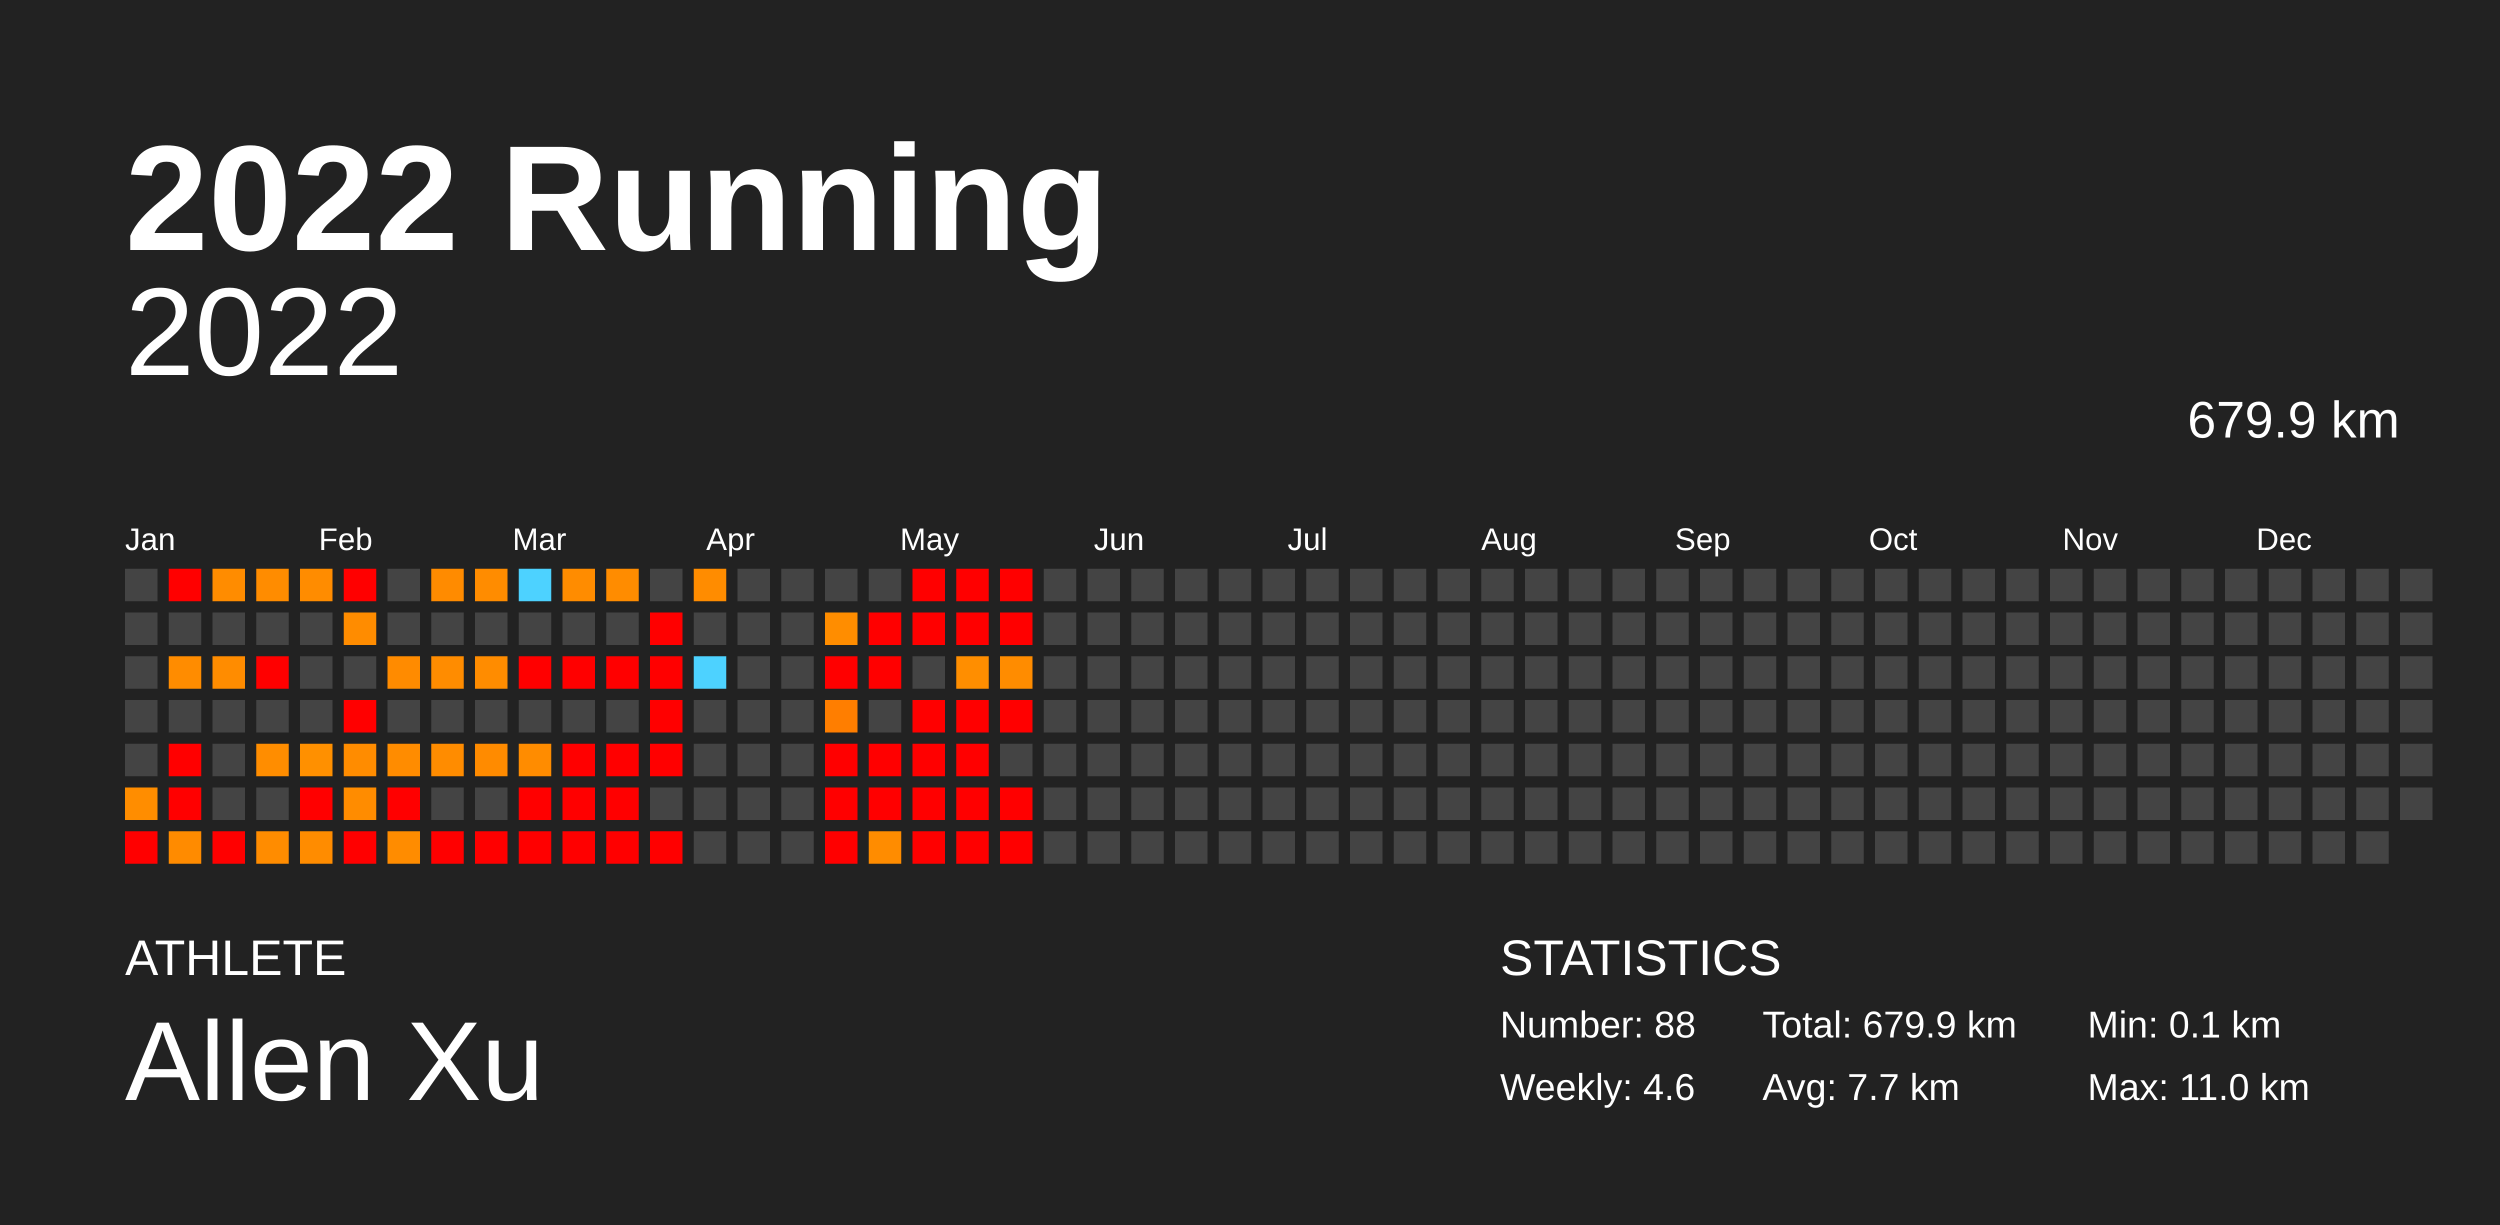
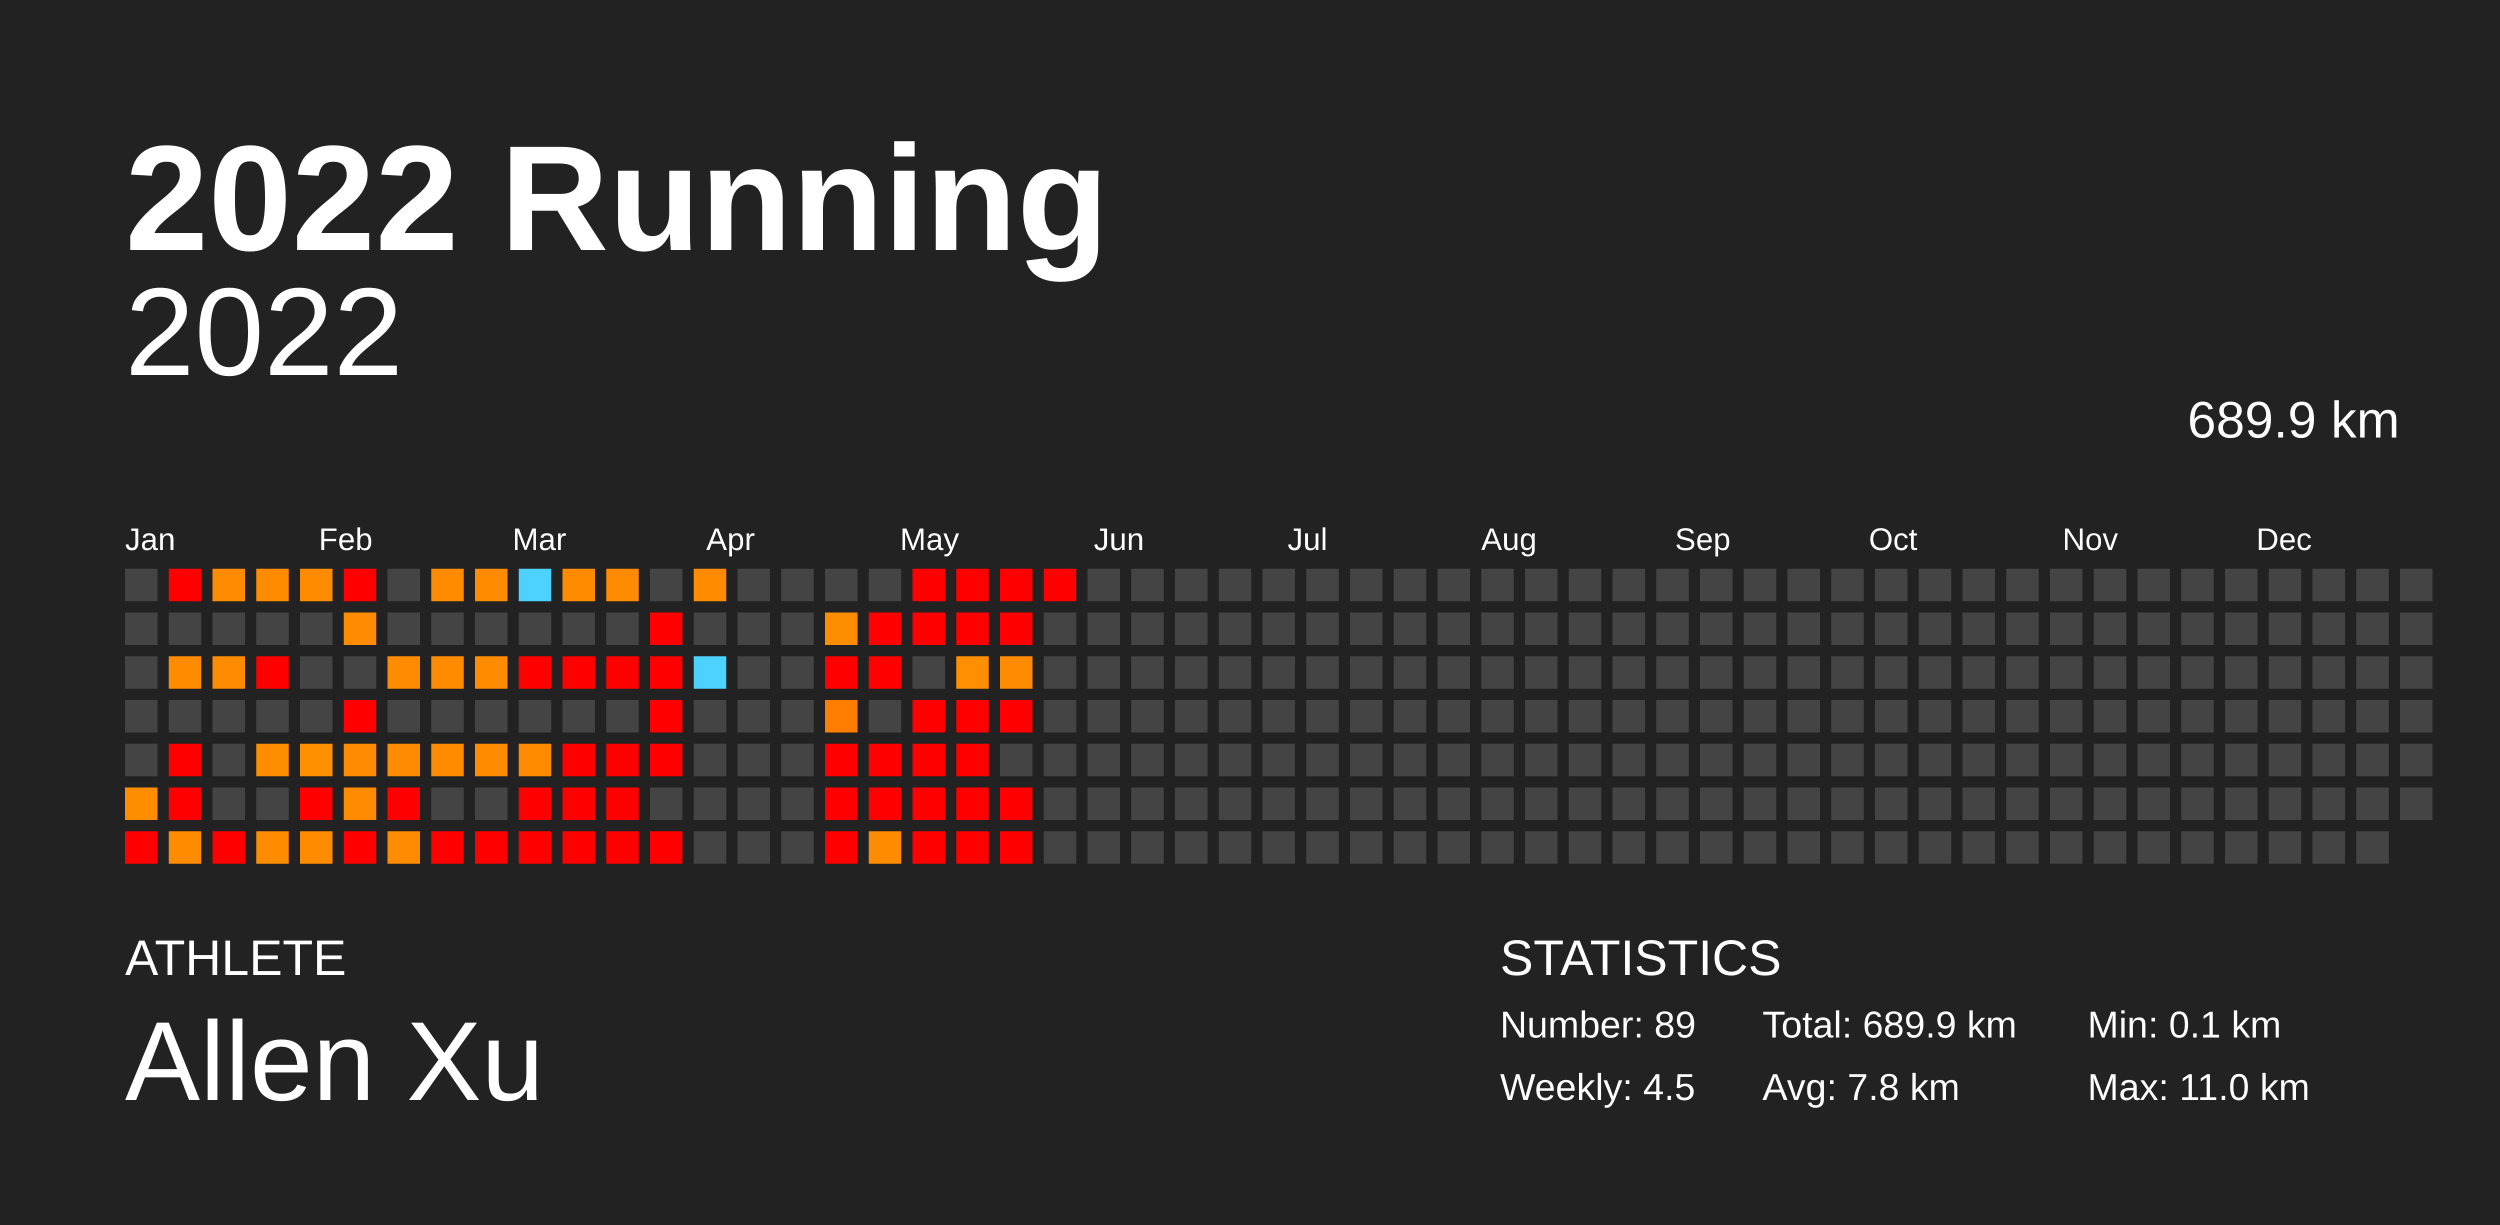
<svg xmlns="http://www.w3.org/2000/svg" baseProfile="full" height="98mm" version="1.1" viewBox="0,0,200,98" width="200mm">
  <defs />
  <rect fill="#222222" height="98" width="200" x="0" y="0" />
  <text fill="#FFFFFF" style="font-size:12px; font-family:Arial; font-weight:bold;" x="10" y="20">2022 Running</text>
  <text fill="#FFFFFF" style="font-size:4px; font-family:Arial" x="10" y="78">ATHLETE</text>
  <text fill="#FFFFFF" style="font-size:9px; font-family:Arial" x="10" y="88">Allen Xu</text>
  <text fill="#FFFFFF" style="font-size:4px; font-family:Arial" x="120" y="78">STATISTICS</text>
-   <text fill="#FFFFFF" style="font-size:3px; font-family:Arial" x="120" y="83">Number: 88</text>
-   <text fill="#FFFFFF" style="font-size:3px; font-family:Arial" x="120" y="88">Weekly: 4.6</text>
-   <text fill="#FFFFFF" style="font-size:3px; font-family:Arial" x="141" y="83">Total: 679.9 km</text>
-   <text fill="#FFFFFF" style="font-size:3px; font-family:Arial" x="141" y="88">Avg: 7.7 km</text>
+   <text fill="#FFFFFF" style="font-size:3px; font-family:Arial" x="120" y="83">Number: 89</text>
+   <text fill="#FFFFFF" style="font-size:3px; font-family:Arial" x="120" y="88">Weekly: 4.5</text>
+   <text fill="#FFFFFF" style="font-size:3px; font-family:Arial" x="141" y="83">Total: 689.9 km</text>
+   <text fill="#FFFFFF" style="font-size:3px; font-family:Arial" x="141" y="88">Avg: 7.8 km</text>
  <text fill="#FFFFFF" style="font-size:3px; font-family:Arial" x="167" y="83">Min: 0.1 km</text>
  <text fill="#FFFFFF" style="font-size:3px; font-family:Arial" x="167" y="88">Max: 11.0 km</text>
  <text alignment-baseline="hanging" fill="#FFFFFF" style="font-size:10.0px; font-family:Arial;" x="10" y="30">2022</text>
-   <text alignment-baseline="hanging" fill="#FFFFFF" style="font-size:4.125px; font-family:Arial;" x="175" y="35">679.9 km</text>
+   <text alignment-baseline="hanging" fill="#FFFFFF" style="font-size:4.125px; font-family:Arial;" x="175" y="35">689.9 km</text>
  <text fill="#FFFFFF" style="font-size:2.5px; font-family:Arial" x="10.0" y="44">Jan</text>
  <text fill="#FFFFFF" style="font-size:2.5px; font-family:Arial" x="25.5" y="44">Feb</text>
  <text fill="#FFFFFF" style="font-size:2.5px; font-family:Arial" x="41.0" y="44">Mar</text>
  <text fill="#FFFFFF" style="font-size:2.5px; font-family:Arial" x="56.5" y="44">Apr</text>
  <text fill="#FFFFFF" style="font-size:2.5px; font-family:Arial" x="72.0" y="44">May</text>
  <text fill="#FFFFFF" style="font-size:2.5px; font-family:Arial" x="87.5" y="44">Jun</text>
  <text fill="#FFFFFF" style="font-size:2.5px; font-family:Arial" x="103.0" y="44">Jul</text>
  <text fill="#FFFFFF" style="font-size:2.5px; font-family:Arial" x="118.5" y="44">Aug</text>
  <text fill="#FFFFFF" style="font-size:2.5px; font-family:Arial" x="134.0" y="44">Sep</text>
  <text fill="#FFFFFF" style="font-size:2.5px; font-family:Arial" x="149.5" y="44">Oct</text>
  <text fill="#FFFFFF" style="font-size:2.5px; font-family:Arial" x="165.0" y="44">Nov</text>
  <text fill="#FFFFFF" style="font-size:2.5px; font-family:Arial" x="180.5" y="44">Dec</text>
  <rect fill="#444444" height="2.6" width="2.6" x="10.0" y="45.5" />
  <rect fill="#444444" height="2.6" width="2.6" x="10.0" y="49.0" />
  <rect fill="#444444" height="2.6" width="2.6" x="10.0" y="52.5" />
  <rect fill="#444444" height="2.6" width="2.6" x="10.0" y="56.0" />
  <rect fill="#444444" height="2.6" width="2.6" x="10.0" y="59.5" />
  <rect fill="#ff8d00" height="2.6" width="2.6" x="10.0" y="63.0" />
  <rect fill="red" height="2.6" width="2.6" x="10.0" y="66.5" />
  <rect fill="red" height="2.6" width="2.6" x="13.5" y="45.5" />
  <rect fill="#444444" height="2.6" width="2.6" x="13.5" y="49.0" />
  <rect fill="#ff8c00" height="2.6" width="2.6" x="13.5" y="52.5" />
  <rect fill="#444444" height="2.6" width="2.6" x="13.5" y="56.0" />
  <rect fill="red" height="2.6" width="2.6" x="13.5" y="59.5" />
  <rect fill="red" height="2.6" width="2.6" x="13.5" y="63.0" />
  <rect fill="#ff8b00" height="2.6" width="2.6" x="13.5" y="66.5" />
  <rect fill="#ff8c00" height="2.6" width="2.6" x="17.0" y="45.5" />
  <rect fill="#444444" height="2.6" width="2.6" x="17.0" y="49.0" />
  <rect fill="#ff8c00" height="2.6" width="2.6" x="17.0" y="52.5" />
  <rect fill="#444444" height="2.6" width="2.6" x="17.0" y="56.0" />
  <rect fill="#444444" height="2.6" width="2.6" x="17.0" y="59.5" />
  <rect fill="#444444" height="2.6" width="2.6" x="17.0" y="63.0" />
  <rect fill="red" height="2.6" width="2.6" x="17.0" y="66.5" />
  <rect fill="#ff8c00" height="2.6" width="2.6" x="20.5" y="45.5" />
  <rect fill="#444444" height="2.6" width="2.6" x="20.5" y="49.0" />
  <rect fill="red" height="2.6" width="2.6" x="20.5" y="52.5" />
  <rect fill="#444444" height="2.6" width="2.6" x="20.5" y="56.0" />
  <rect fill="#ff8d00" height="2.6" width="2.6" x="20.5" y="59.5" />
  <rect fill="#444444" height="2.6" width="2.6" x="20.5" y="63.0" />
  <rect fill="#ff8c00" height="2.6" width="2.6" x="20.5" y="66.5" />
  <rect fill="#ff8c00" height="2.6" width="2.6" x="24.0" y="45.5" />
  <rect fill="#444444" height="2.6" width="2.6" x="24.0" y="49.0" />
  <rect fill="#444444" height="2.6" width="2.6" x="24.0" y="52.5" />
  <rect fill="#444444" height="2.6" width="2.6" x="24.0" y="56.0" />
  <rect fill="#ff9000" height="2.6" width="2.6" x="24.0" y="59.5" />
  <rect fill="red" height="2.6" width="2.6" x="24.0" y="63.0" />
  <rect fill="#ff8c00" height="2.6" width="2.6" x="24.0" y="66.5" />
  <rect fill="red" height="2.6" width="2.6" x="27.5" y="45.5" />
  <rect fill="#ff8c00" height="2.6" width="2.6" x="27.5" y="49.0" />
  <rect fill="#444444" height="2.6" width="2.6" x="27.5" y="52.5" />
  <rect fill="red" height="2.6" width="2.6" x="27.5" y="56.0" />
  <rect fill="#ff8c00" height="2.6" width="2.6" x="27.5" y="59.5" />
  <rect fill="#ff8c00" height="2.6" width="2.6" x="27.5" y="63.0" />
  <rect fill="red" height="2.6" width="2.6" x="27.5" y="66.5" />
  <rect fill="#444444" height="2.6" width="2.6" x="31.0" y="45.5" />
  <rect fill="#444444" height="2.6" width="2.6" x="31.0" y="49.0" />
  <rect fill="#ff8b00" height="2.6" width="2.6" x="31.0" y="52.5" />
  <rect fill="#444444" height="2.6" width="2.6" x="31.0" y="56.0" />
  <rect fill="#ff8c00" height="2.6" width="2.6" x="31.0" y="59.5" />
  <rect fill="red" height="2.6" width="2.6" x="31.0" y="63.0" />
  <rect fill="#ff8c00" height="2.6" width="2.6" x="31.0" y="66.5" />
  <rect fill="#ff8b00" height="2.6" width="2.6" x="34.5" y="45.5" />
  <rect fill="#444444" height="2.6" width="2.6" x="34.5" y="49.0" />
  <rect fill="#ff8c00" height="2.6" width="2.6" x="34.5" y="52.5" />
  <rect fill="#444444" height="2.6" width="2.6" x="34.5" y="56.0" />
  <rect fill="#ff8c00" height="2.6" width="2.6" x="34.5" y="59.5" />
  <rect fill="#444444" height="2.6" width="2.6" x="34.5" y="63.0" />
  <rect fill="red" height="2.6" width="2.6" x="34.5" y="66.5" />
  <rect fill="#ff8c00" height="2.6" width="2.6" x="38.0" y="45.5" />
  <rect fill="#444444" height="2.6" width="2.6" x="38.0" y="49.0" />
  <rect fill="#ff8c00" height="2.6" width="2.6" x="38.0" y="52.5" />
  <rect fill="#444444" height="2.6" width="2.6" x="38.0" y="56.0" />
  <rect fill="#ff8b00" height="2.6" width="2.6" x="38.0" y="59.5" />
  <rect fill="#444444" height="2.6" width="2.6" x="38.0" y="63.0" />
  <rect fill="red" height="2.6" width="2.6" x="38.0" y="66.5" />
  <rect fill="#4dd2ff" height="2.6" width="2.6" x="41.5" y="45.5" />
  <rect fill="#444444" height="2.6" width="2.6" x="41.5" y="49.0" />
  <rect fill="red" height="2.6" width="2.6" x="41.5" y="52.5" />
  <rect fill="#444444" height="2.6" width="2.6" x="41.5" y="56.0" />
  <rect fill="#ff8c00" height="2.6" width="2.6" x="41.5" y="59.5" />
  <rect fill="red" height="2.6" width="2.6" x="41.5" y="63.0" />
  <rect fill="red" height="2.6" width="2.6" x="41.5" y="66.5" />
  <rect fill="#ff8c00" height="2.6" width="2.6" x="45.0" y="45.5" />
  <rect fill="#444444" height="2.6" width="2.6" x="45.0" y="49.0" />
  <rect fill="red" height="2.6" width="2.6" x="45.0" y="52.5" />
  <rect fill="#444444" height="2.6" width="2.6" x="45.0" y="56.0" />
  <rect fill="red" height="2.6" width="2.6" x="45.0" y="59.5" />
  <rect fill="red" height="2.6" width="2.6" x="45.0" y="63.0" />
  <rect fill="red" height="2.6" width="2.6" x="45.0" y="66.5" />
  <rect fill="#ff8c00" height="2.6" width="2.6" x="48.5" y="45.5" />
  <rect fill="#444444" height="2.6" width="2.6" x="48.5" y="49.0" />
  <rect fill="red" height="2.6" width="2.6" x="48.5" y="52.5" />
  <rect fill="#444444" height="2.6" width="2.6" x="48.5" y="56.0" />
  <rect fill="red" height="2.6" width="2.6" x="48.5" y="59.5" />
  <rect fill="red" height="2.6" width="2.6" x="48.5" y="63.0" />
  <rect fill="red" height="2.6" width="2.6" x="48.5" y="66.5" />
  <rect fill="#444444" height="2.6" width="2.6" x="52.0" y="45.5" />
  <rect fill="red" height="2.6" width="2.6" x="52.0" y="49.0" />
  <rect fill="red" height="2.6" width="2.6" x="52.0" y="52.5" />
  <rect fill="red" height="2.6" width="2.6" x="52.0" y="56.0" />
  <rect fill="red" height="2.6" width="2.6" x="52.0" y="59.5" />
  <rect fill="#444444" height="2.6" width="2.6" x="52.0" y="63.0" />
  <rect fill="red" height="2.6" width="2.6" x="52.0" y="66.5" />
  <rect fill="#ff8c00" height="2.6" width="2.6" x="55.5" y="45.5" />
  <rect fill="#444444" height="2.6" width="2.6" x="55.5" y="49.0" />
  <rect fill="#4dd2ff" height="2.6" width="2.6" x="55.5" y="52.5" />
  <rect fill="#444444" height="2.6" width="2.6" x="55.5" y="56.0" />
  <rect fill="#444444" height="2.6" width="2.6" x="55.5" y="59.5" />
  <rect fill="#444444" height="2.6" width="2.6" x="55.5" y="63.0" />
  <rect fill="#444444" height="2.6" width="2.6" x="55.5" y="66.5" />
  <rect fill="#444444" height="2.6" width="2.6" x="59.0" y="45.5" />
  <rect fill="#444444" height="2.6" width="2.6" x="59.0" y="49.0" />
  <rect fill="#444444" height="2.6" width="2.6" x="59.0" y="52.5" />
  <rect fill="#444444" height="2.6" width="2.6" x="59.0" y="56.0" />
  <rect fill="#444444" height="2.6" width="2.6" x="59.0" y="59.5" />
  <rect fill="#444444" height="2.6" width="2.6" x="59.0" y="63.0" />
  <rect fill="#444444" height="2.6" width="2.6" x="59.0" y="66.5" />
  <rect fill="#444444" height="2.6" width="2.6" x="62.5" y="45.5" />
  <rect fill="#444444" height="2.6" width="2.6" x="62.5" y="49.0" />
  <rect fill="#444444" height="2.6" width="2.6" x="62.5" y="52.5" />
  <rect fill="#444444" height="2.6" width="2.6" x="62.5" y="56.0" />
  <rect fill="#444444" height="2.6" width="2.6" x="62.5" y="59.5" />
  <rect fill="#444444" height="2.6" width="2.6" x="62.5" y="63.0" />
  <rect fill="#444444" height="2.6" width="2.6" x="62.5" y="66.5" />
  <rect fill="#444444" height="2.6" width="2.6" x="66.0" y="45.5" />
  <rect fill="#ff8d00" height="2.6" width="2.6" x="66.0" y="49.0" />
  <rect fill="red" height="2.6" width="2.6" x="66.0" y="52.5" />
  <rect fill="#ff7e00" height="2.6" width="2.6" x="66.0" y="56.0" />
  <rect fill="red" height="2.6" width="2.6" x="66.0" y="59.5" />
  <rect fill="red" height="2.6" width="2.6" x="66.0" y="63.0" />
  <rect fill="red" height="2.6" width="2.6" x="66.0" y="66.5" />
  <rect fill="#444444" height="2.6" width="2.6" x="69.5" y="45.5" />
  <rect fill="red" height="2.6" width="2.6" x="69.5" y="49.0" />
  <rect fill="red" height="2.6" width="2.6" x="69.5" y="52.5" />
  <rect fill="#444444" height="2.6" width="2.6" x="69.5" y="56.0" />
  <rect fill="red" height="2.6" width="2.6" x="69.5" y="59.5" />
  <rect fill="red" height="2.6" width="2.6" x="69.5" y="63.0" />
  <rect fill="#ff8c00" height="2.6" width="2.6" x="69.5" y="66.5" />
  <rect fill="red" height="2.6" width="2.6" x="73.0" y="45.5" />
  <rect fill="red" height="2.6" width="2.6" x="73.0" y="49.0" />
  <rect fill="#444444" height="2.6" width="2.6" x="73.0" y="52.5" />
  <rect fill="red" height="2.6" width="2.6" x="73.0" y="56.0" />
  <rect fill="red" height="2.6" width="2.6" x="73.0" y="59.5" />
  <rect fill="red" height="2.6" width="2.6" x="73.0" y="63.0" />
  <rect fill="red" height="2.6" width="2.6" x="73.0" y="66.5" />
  <rect fill="red" height="2.6" width="2.6" x="76.5" y="45.5" />
  <rect fill="red" height="2.6" width="2.6" x="76.5" y="49.0" />
  <rect fill="#ff8e00" height="2.6" width="2.6" x="76.5" y="52.5" />
  <rect fill="red" height="2.6" width="2.6" x="76.5" y="56.0" />
  <rect fill="red" height="2.6" width="2.6" x="76.5" y="59.5" />
  <rect fill="red" height="2.6" width="2.6" x="76.5" y="63.0" />
  <rect fill="red" height="2.6" width="2.6" x="76.5" y="66.5" />
  <rect fill="red" height="2.6" width="2.6" x="80.0" y="45.5" />
  <rect fill="red" height="2.6" width="2.6" x="80.0" y="49.0" />
  <rect fill="#ff8c00" height="2.6" width="2.6" x="80.0" y="52.5" />
  <rect fill="red" height="2.6" width="2.6" x="80.0" y="56.0" />
  <rect fill="#444444" height="2.6" width="2.6" x="80.0" y="59.5" />
  <rect fill="red" height="2.6" width="2.6" x="80.0" y="63.0" />
  <rect fill="red" height="2.6" width="2.6" x="80.0" y="66.5" />
-   <rect fill="#444444" height="2.6" width="2.6" x="83.5" y="45.5" />
+   <rect fill="red" height="2.6" width="2.6" x="83.5" y="45.5" />
  <rect fill="#444444" height="2.6" width="2.6" x="83.5" y="49.0" />
  <rect fill="#444444" height="2.6" width="2.6" x="83.5" y="52.5" />
  <rect fill="#444444" height="2.6" width="2.6" x="83.5" y="56.0" />
  <rect fill="#444444" height="2.6" width="2.6" x="83.5" y="59.5" />
  <rect fill="#444444" height="2.6" width="2.6" x="83.5" y="63.0" />
  <rect fill="#444444" height="2.6" width="2.6" x="83.5" y="66.5" />
  <rect fill="#444444" height="2.6" width="2.6" x="87.0" y="45.5" />
  <rect fill="#444444" height="2.6" width="2.6" x="87.0" y="49.0" />
  <rect fill="#444444" height="2.6" width="2.6" x="87.0" y="52.5" />
  <rect fill="#444444" height="2.6" width="2.6" x="87.0" y="56.0" />
  <rect fill="#444444" height="2.6" width="2.6" x="87.0" y="59.5" />
  <rect fill="#444444" height="2.6" width="2.6" x="87.0" y="63.0" />
  <rect fill="#444444" height="2.6" width="2.6" x="87.0" y="66.5" />
  <rect fill="#444444" height="2.6" width="2.6" x="90.5" y="45.5" />
  <rect fill="#444444" height="2.6" width="2.6" x="90.5" y="49.0" />
  <rect fill="#444444" height="2.6" width="2.6" x="90.5" y="52.5" />
  <rect fill="#444444" height="2.6" width="2.6" x="90.5" y="56.0" />
  <rect fill="#444444" height="2.6" width="2.6" x="90.5" y="59.5" />
  <rect fill="#444444" height="2.6" width="2.6" x="90.5" y="63.0" />
  <rect fill="#444444" height="2.6" width="2.6" x="90.5" y="66.5" />
  <rect fill="#444444" height="2.6" width="2.6" x="94.0" y="45.5" />
  <rect fill="#444444" height="2.6" width="2.6" x="94.0" y="49.0" />
  <rect fill="#444444" height="2.6" width="2.6" x="94.0" y="52.5" />
  <rect fill="#444444" height="2.6" width="2.6" x="94.0" y="56.0" />
  <rect fill="#444444" height="2.6" width="2.6" x="94.0" y="59.5" />
  <rect fill="#444444" height="2.6" width="2.6" x="94.0" y="63.0" />
  <rect fill="#444444" height="2.6" width="2.6" x="94.0" y="66.5" />
  <rect fill="#444444" height="2.6" width="2.6" x="97.5" y="45.5" />
  <rect fill="#444444" height="2.6" width="2.6" x="97.5" y="49.0" />
  <rect fill="#444444" height="2.6" width="2.6" x="97.5" y="52.5" />
  <rect fill="#444444" height="2.6" width="2.6" x="97.5" y="56.0" />
  <rect fill="#444444" height="2.6" width="2.6" x="97.5" y="59.5" />
  <rect fill="#444444" height="2.6" width="2.6" x="97.5" y="63.0" />
  <rect fill="#444444" height="2.6" width="2.6" x="97.5" y="66.5" />
  <rect fill="#444444" height="2.6" width="2.6" x="101.0" y="45.5" />
  <rect fill="#444444" height="2.6" width="2.6" x="101.0" y="49.0" />
  <rect fill="#444444" height="2.6" width="2.6" x="101.0" y="52.5" />
  <rect fill="#444444" height="2.6" width="2.6" x="101.0" y="56.0" />
  <rect fill="#444444" height="2.6" width="2.6" x="101.0" y="59.5" />
  <rect fill="#444444" height="2.6" width="2.6" x="101.0" y="63.0" />
  <rect fill="#444444" height="2.6" width="2.6" x="101.0" y="66.5" />
  <rect fill="#444444" height="2.6" width="2.6" x="104.5" y="45.5" />
  <rect fill="#444444" height="2.6" width="2.6" x="104.5" y="49.0" />
  <rect fill="#444444" height="2.6" width="2.6" x="104.5" y="52.5" />
  <rect fill="#444444" height="2.6" width="2.6" x="104.5" y="56.0" />
  <rect fill="#444444" height="2.6" width="2.6" x="104.5" y="59.5" />
  <rect fill="#444444" height="2.6" width="2.6" x="104.5" y="63.0" />
  <rect fill="#444444" height="2.6" width="2.6" x="104.5" y="66.5" />
  <rect fill="#444444" height="2.6" width="2.6" x="108.0" y="45.5" />
  <rect fill="#444444" height="2.6" width="2.6" x="108.0" y="49.0" />
  <rect fill="#444444" height="2.6" width="2.6" x="108.0" y="52.5" />
  <rect fill="#444444" height="2.6" width="2.6" x="108.0" y="56.0" />
  <rect fill="#444444" height="2.6" width="2.6" x="108.0" y="59.5" />
  <rect fill="#444444" height="2.6" width="2.6" x="108.0" y="63.0" />
  <rect fill="#444444" height="2.6" width="2.6" x="108.0" y="66.5" />
  <rect fill="#444444" height="2.6" width="2.6" x="111.5" y="45.5" />
  <rect fill="#444444" height="2.6" width="2.6" x="111.5" y="49.0" />
  <rect fill="#444444" height="2.6" width="2.6" x="111.5" y="52.5" />
  <rect fill="#444444" height="2.6" width="2.6" x="111.5" y="56.0" />
  <rect fill="#444444" height="2.6" width="2.6" x="111.5" y="59.5" />
  <rect fill="#444444" height="2.6" width="2.6" x="111.5" y="63.0" />
  <rect fill="#444444" height="2.6" width="2.6" x="111.5" y="66.5" />
  <rect fill="#444444" height="2.6" width="2.6" x="115.0" y="45.5" />
  <rect fill="#444444" height="2.6" width="2.6" x="115.0" y="49.0" />
  <rect fill="#444444" height="2.6" width="2.6" x="115.0" y="52.5" />
  <rect fill="#444444" height="2.6" width="2.6" x="115.0" y="56.0" />
  <rect fill="#444444" height="2.6" width="2.6" x="115.0" y="59.5" />
  <rect fill="#444444" height="2.6" width="2.6" x="115.0" y="63.0" />
  <rect fill="#444444" height="2.6" width="2.6" x="115.0" y="66.5" />
  <rect fill="#444444" height="2.6" width="2.6" x="118.5" y="45.5" />
  <rect fill="#444444" height="2.6" width="2.6" x="118.5" y="49.0" />
  <rect fill="#444444" height="2.6" width="2.6" x="118.5" y="52.5" />
  <rect fill="#444444" height="2.6" width="2.6" x="118.5" y="56.0" />
  <rect fill="#444444" height="2.6" width="2.6" x="118.5" y="59.5" />
  <rect fill="#444444" height="2.6" width="2.6" x="118.5" y="63.0" />
  <rect fill="#444444" height="2.6" width="2.6" x="118.5" y="66.5" />
  <rect fill="#444444" height="2.6" width="2.6" x="122.0" y="45.5" />
  <rect fill="#444444" height="2.6" width="2.6" x="122.0" y="49.0" />
  <rect fill="#444444" height="2.6" width="2.6" x="122.0" y="52.5" />
  <rect fill="#444444" height="2.6" width="2.6" x="122.0" y="56.0" />
  <rect fill="#444444" height="2.6" width="2.6" x="122.0" y="59.5" />
  <rect fill="#444444" height="2.6" width="2.6" x="122.0" y="63.0" />
  <rect fill="#444444" height="2.6" width="2.6" x="122.0" y="66.5" />
  <rect fill="#444444" height="2.6" width="2.6" x="125.5" y="45.5" />
  <rect fill="#444444" height="2.6" width="2.6" x="125.5" y="49.0" />
  <rect fill="#444444" height="2.6" width="2.6" x="125.5" y="52.5" />
  <rect fill="#444444" height="2.6" width="2.6" x="125.5" y="56.0" />
  <rect fill="#444444" height="2.6" width="2.6" x="125.5" y="59.5" />
  <rect fill="#444444" height="2.6" width="2.6" x="125.5" y="63.0" />
  <rect fill="#444444" height="2.6" width="2.6" x="125.5" y="66.5" />
  <rect fill="#444444" height="2.6" width="2.6" x="129.0" y="45.5" />
  <rect fill="#444444" height="2.6" width="2.6" x="129.0" y="49.0" />
  <rect fill="#444444" height="2.6" width="2.6" x="129.0" y="52.5" />
  <rect fill="#444444" height="2.6" width="2.6" x="129.0" y="56.0" />
  <rect fill="#444444" height="2.6" width="2.6" x="129.0" y="59.5" />
  <rect fill="#444444" height="2.6" width="2.6" x="129.0" y="63.0" />
  <rect fill="#444444" height="2.6" width="2.6" x="129.0" y="66.5" />
  <rect fill="#444444" height="2.6" width="2.6" x="132.5" y="45.5" />
  <rect fill="#444444" height="2.6" width="2.6" x="132.5" y="49.0" />
  <rect fill="#444444" height="2.6" width="2.6" x="132.5" y="52.5" />
  <rect fill="#444444" height="2.6" width="2.6" x="132.5" y="56.0" />
  <rect fill="#444444" height="2.6" width="2.6" x="132.5" y="59.5" />
  <rect fill="#444444" height="2.6" width="2.6" x="132.5" y="63.0" />
  <rect fill="#444444" height="2.6" width="2.6" x="132.5" y="66.5" />
  <rect fill="#444444" height="2.6" width="2.6" x="136.0" y="45.5" />
  <rect fill="#444444" height="2.6" width="2.6" x="136.0" y="49.0" />
  <rect fill="#444444" height="2.6" width="2.6" x="136.0" y="52.5" />
  <rect fill="#444444" height="2.6" width="2.6" x="136.0" y="56.0" />
  <rect fill="#444444" height="2.6" width="2.6" x="136.0" y="59.5" />
  <rect fill="#444444" height="2.6" width="2.6" x="136.0" y="63.0" />
  <rect fill="#444444" height="2.6" width="2.6" x="136.0" y="66.5" />
  <rect fill="#444444" height="2.6" width="2.6" x="139.5" y="45.5" />
  <rect fill="#444444" height="2.6" width="2.6" x="139.5" y="49.0" />
  <rect fill="#444444" height="2.6" width="2.6" x="139.5" y="52.5" />
  <rect fill="#444444" height="2.6" width="2.6" x="139.5" y="56.0" />
  <rect fill="#444444" height="2.6" width="2.6" x="139.5" y="59.5" />
  <rect fill="#444444" height="2.6" width="2.6" x="139.5" y="63.0" />
  <rect fill="#444444" height="2.6" width="2.6" x="139.5" y="66.5" />
  <rect fill="#444444" height="2.6" width="2.6" x="143.0" y="45.5" />
  <rect fill="#444444" height="2.6" width="2.6" x="143.0" y="49.0" />
  <rect fill="#444444" height="2.6" width="2.6" x="143.0" y="52.5" />
  <rect fill="#444444" height="2.6" width="2.6" x="143.0" y="56.0" />
  <rect fill="#444444" height="2.6" width="2.6" x="143.0" y="59.5" />
  <rect fill="#444444" height="2.6" width="2.6" x="143.0" y="63.0" />
  <rect fill="#444444" height="2.6" width="2.6" x="143.0" y="66.5" />
  <rect fill="#444444" height="2.6" width="2.6" x="146.5" y="45.5" />
  <rect fill="#444444" height="2.6" width="2.6" x="146.5" y="49.0" />
  <rect fill="#444444" height="2.6" width="2.6" x="146.5" y="52.5" />
  <rect fill="#444444" height="2.6" width="2.6" x="146.5" y="56.0" />
  <rect fill="#444444" height="2.6" width="2.6" x="146.5" y="59.5" />
  <rect fill="#444444" height="2.6" width="2.6" x="146.5" y="63.0" />
  <rect fill="#444444" height="2.6" width="2.6" x="146.5" y="66.5" />
  <rect fill="#444444" height="2.6" width="2.6" x="150.0" y="45.5" />
  <rect fill="#444444" height="2.6" width="2.6" x="150.0" y="49.0" />
  <rect fill="#444444" height="2.6" width="2.6" x="150.0" y="52.5" />
  <rect fill="#444444" height="2.6" width="2.6" x="150.0" y="56.0" />
  <rect fill="#444444" height="2.6" width="2.6" x="150.0" y="59.5" />
  <rect fill="#444444" height="2.6" width="2.6" x="150.0" y="63.0" />
  <rect fill="#444444" height="2.6" width="2.6" x="150.0" y="66.5" />
  <rect fill="#444444" height="2.6" width="2.6" x="153.5" y="45.5" />
  <rect fill="#444444" height="2.6" width="2.6" x="153.5" y="49.0" />
  <rect fill="#444444" height="2.6" width="2.6" x="153.5" y="52.5" />
  <rect fill="#444444" height="2.6" width="2.6" x="153.5" y="56.0" />
  <rect fill="#444444" height="2.6" width="2.6" x="153.5" y="59.5" />
  <rect fill="#444444" height="2.6" width="2.6" x="153.5" y="63.0" />
  <rect fill="#444444" height="2.6" width="2.6" x="153.5" y="66.5" />
  <rect fill="#444444" height="2.6" width="2.6" x="157.0" y="45.5" />
  <rect fill="#444444" height="2.6" width="2.6" x="157.0" y="49.0" />
  <rect fill="#444444" height="2.6" width="2.6" x="157.0" y="52.5" />
  <rect fill="#444444" height="2.6" width="2.6" x="157.0" y="56.0" />
  <rect fill="#444444" height="2.6" width="2.6" x="157.0" y="59.5" />
  <rect fill="#444444" height="2.6" width="2.6" x="157.0" y="63.0" />
  <rect fill="#444444" height="2.6" width="2.6" x="157.0" y="66.5" />
  <rect fill="#444444" height="2.6" width="2.6" x="160.5" y="45.5" />
  <rect fill="#444444" height="2.6" width="2.6" x="160.5" y="49.0" />
  <rect fill="#444444" height="2.6" width="2.6" x="160.5" y="52.5" />
  <rect fill="#444444" height="2.6" width="2.6" x="160.5" y="56.0" />
  <rect fill="#444444" height="2.6" width="2.6" x="160.5" y="59.5" />
  <rect fill="#444444" height="2.6" width="2.6" x="160.5" y="63.0" />
  <rect fill="#444444" height="2.6" width="2.6" x="160.5" y="66.5" />
  <rect fill="#444444" height="2.6" width="2.6" x="164.0" y="45.5" />
  <rect fill="#444444" height="2.6" width="2.6" x="164.0" y="49.0" />
  <rect fill="#444444" height="2.6" width="2.6" x="164.0" y="52.5" />
  <rect fill="#444444" height="2.6" width="2.6" x="164.0" y="56.0" />
  <rect fill="#444444" height="2.6" width="2.6" x="164.0" y="59.5" />
  <rect fill="#444444" height="2.6" width="2.6" x="164.0" y="63.0" />
  <rect fill="#444444" height="2.6" width="2.6" x="164.0" y="66.5" />
  <rect fill="#444444" height="2.6" width="2.6" x="167.5" y="45.5" />
  <rect fill="#444444" height="2.6" width="2.6" x="167.5" y="49.0" />
  <rect fill="#444444" height="2.6" width="2.6" x="167.5" y="52.5" />
  <rect fill="#444444" height="2.6" width="2.6" x="167.5" y="56.0" />
  <rect fill="#444444" height="2.6" width="2.6" x="167.5" y="59.5" />
  <rect fill="#444444" height="2.6" width="2.6" x="167.5" y="63.0" />
  <rect fill="#444444" height="2.6" width="2.6" x="167.5" y="66.5" />
  <rect fill="#444444" height="2.6" width="2.6" x="171.0" y="45.5" />
  <rect fill="#444444" height="2.6" width="2.6" x="171.0" y="49.0" />
  <rect fill="#444444" height="2.6" width="2.6" x="171.0" y="52.5" />
  <rect fill="#444444" height="2.6" width="2.6" x="171.0" y="56.0" />
  <rect fill="#444444" height="2.6" width="2.6" x="171.0" y="59.5" />
  <rect fill="#444444" height="2.6" width="2.6" x="171.0" y="63.0" />
  <rect fill="#444444" height="2.6" width="2.6" x="171.0" y="66.5" />
  <rect fill="#444444" height="2.6" width="2.6" x="174.5" y="45.5" />
  <rect fill="#444444" height="2.6" width="2.6" x="174.5" y="49.0" />
  <rect fill="#444444" height="2.6" width="2.6" x="174.5" y="52.5" />
  <rect fill="#444444" height="2.6" width="2.6" x="174.5" y="56.0" />
  <rect fill="#444444" height="2.6" width="2.6" x="174.5" y="59.5" />
  <rect fill="#444444" height="2.6" width="2.6" x="174.5" y="63.0" />
  <rect fill="#444444" height="2.6" width="2.6" x="174.5" y="66.5" />
  <rect fill="#444444" height="2.6" width="2.6" x="178.0" y="45.5" />
  <rect fill="#444444" height="2.6" width="2.6" x="178.0" y="49.0" />
  <rect fill="#444444" height="2.6" width="2.6" x="178.0" y="52.5" />
  <rect fill="#444444" height="2.6" width="2.6" x="178.0" y="56.0" />
  <rect fill="#444444" height="2.6" width="2.6" x="178.0" y="59.5" />
  <rect fill="#444444" height="2.6" width="2.6" x="178.0" y="63.0" />
  <rect fill="#444444" height="2.6" width="2.6" x="178.0" y="66.5" />
  <rect fill="#444444" height="2.6" width="2.6" x="181.5" y="45.5" />
  <rect fill="#444444" height="2.6" width="2.6" x="181.5" y="49.0" />
  <rect fill="#444444" height="2.6" width="2.6" x="181.5" y="52.5" />
  <rect fill="#444444" height="2.6" width="2.6" x="181.5" y="56.0" />
  <rect fill="#444444" height="2.6" width="2.6" x="181.5" y="59.5" />
  <rect fill="#444444" height="2.6" width="2.6" x="181.5" y="63.0" />
  <rect fill="#444444" height="2.6" width="2.6" x="181.5" y="66.5" />
  <rect fill="#444444" height="2.6" width="2.6" x="185.0" y="45.5" />
  <rect fill="#444444" height="2.6" width="2.6" x="185.0" y="49.0" />
  <rect fill="#444444" height="2.6" width="2.6" x="185.0" y="52.5" />
  <rect fill="#444444" height="2.6" width="2.6" x="185.0" y="56.0" />
  <rect fill="#444444" height="2.6" width="2.6" x="185.0" y="59.5" />
  <rect fill="#444444" height="2.6" width="2.6" x="185.0" y="63.0" />
  <rect fill="#444444" height="2.6" width="2.6" x="185.0" y="66.5" />
  <rect fill="#444444" height="2.6" width="2.6" x="188.5" y="45.5" />
  <rect fill="#444444" height="2.6" width="2.6" x="188.5" y="49.0" />
  <rect fill="#444444" height="2.6" width="2.6" x="188.5" y="52.5" />
  <rect fill="#444444" height="2.6" width="2.6" x="188.5" y="56.0" />
  <rect fill="#444444" height="2.6" width="2.6" x="188.5" y="59.5" />
  <rect fill="#444444" height="2.6" width="2.6" x="188.5" y="63.0" />
  <rect fill="#444444" height="2.6" width="2.6" x="188.5" y="66.5" />
  <rect fill="#444444" height="2.6" width="2.6" x="192.0" y="45.5" />
  <rect fill="#444444" height="2.6" width="2.6" x="192.0" y="49.0" />
  <rect fill="#444444" height="2.6" width="2.6" x="192.0" y="52.5" />
  <rect fill="#444444" height="2.6" width="2.6" x="192.0" y="56.0" />
  <rect fill="#444444" height="2.6" width="2.6" x="192.0" y="59.5" />
  <rect fill="#444444" height="2.6" width="2.6" x="192.0" y="63.0" />
</svg>
